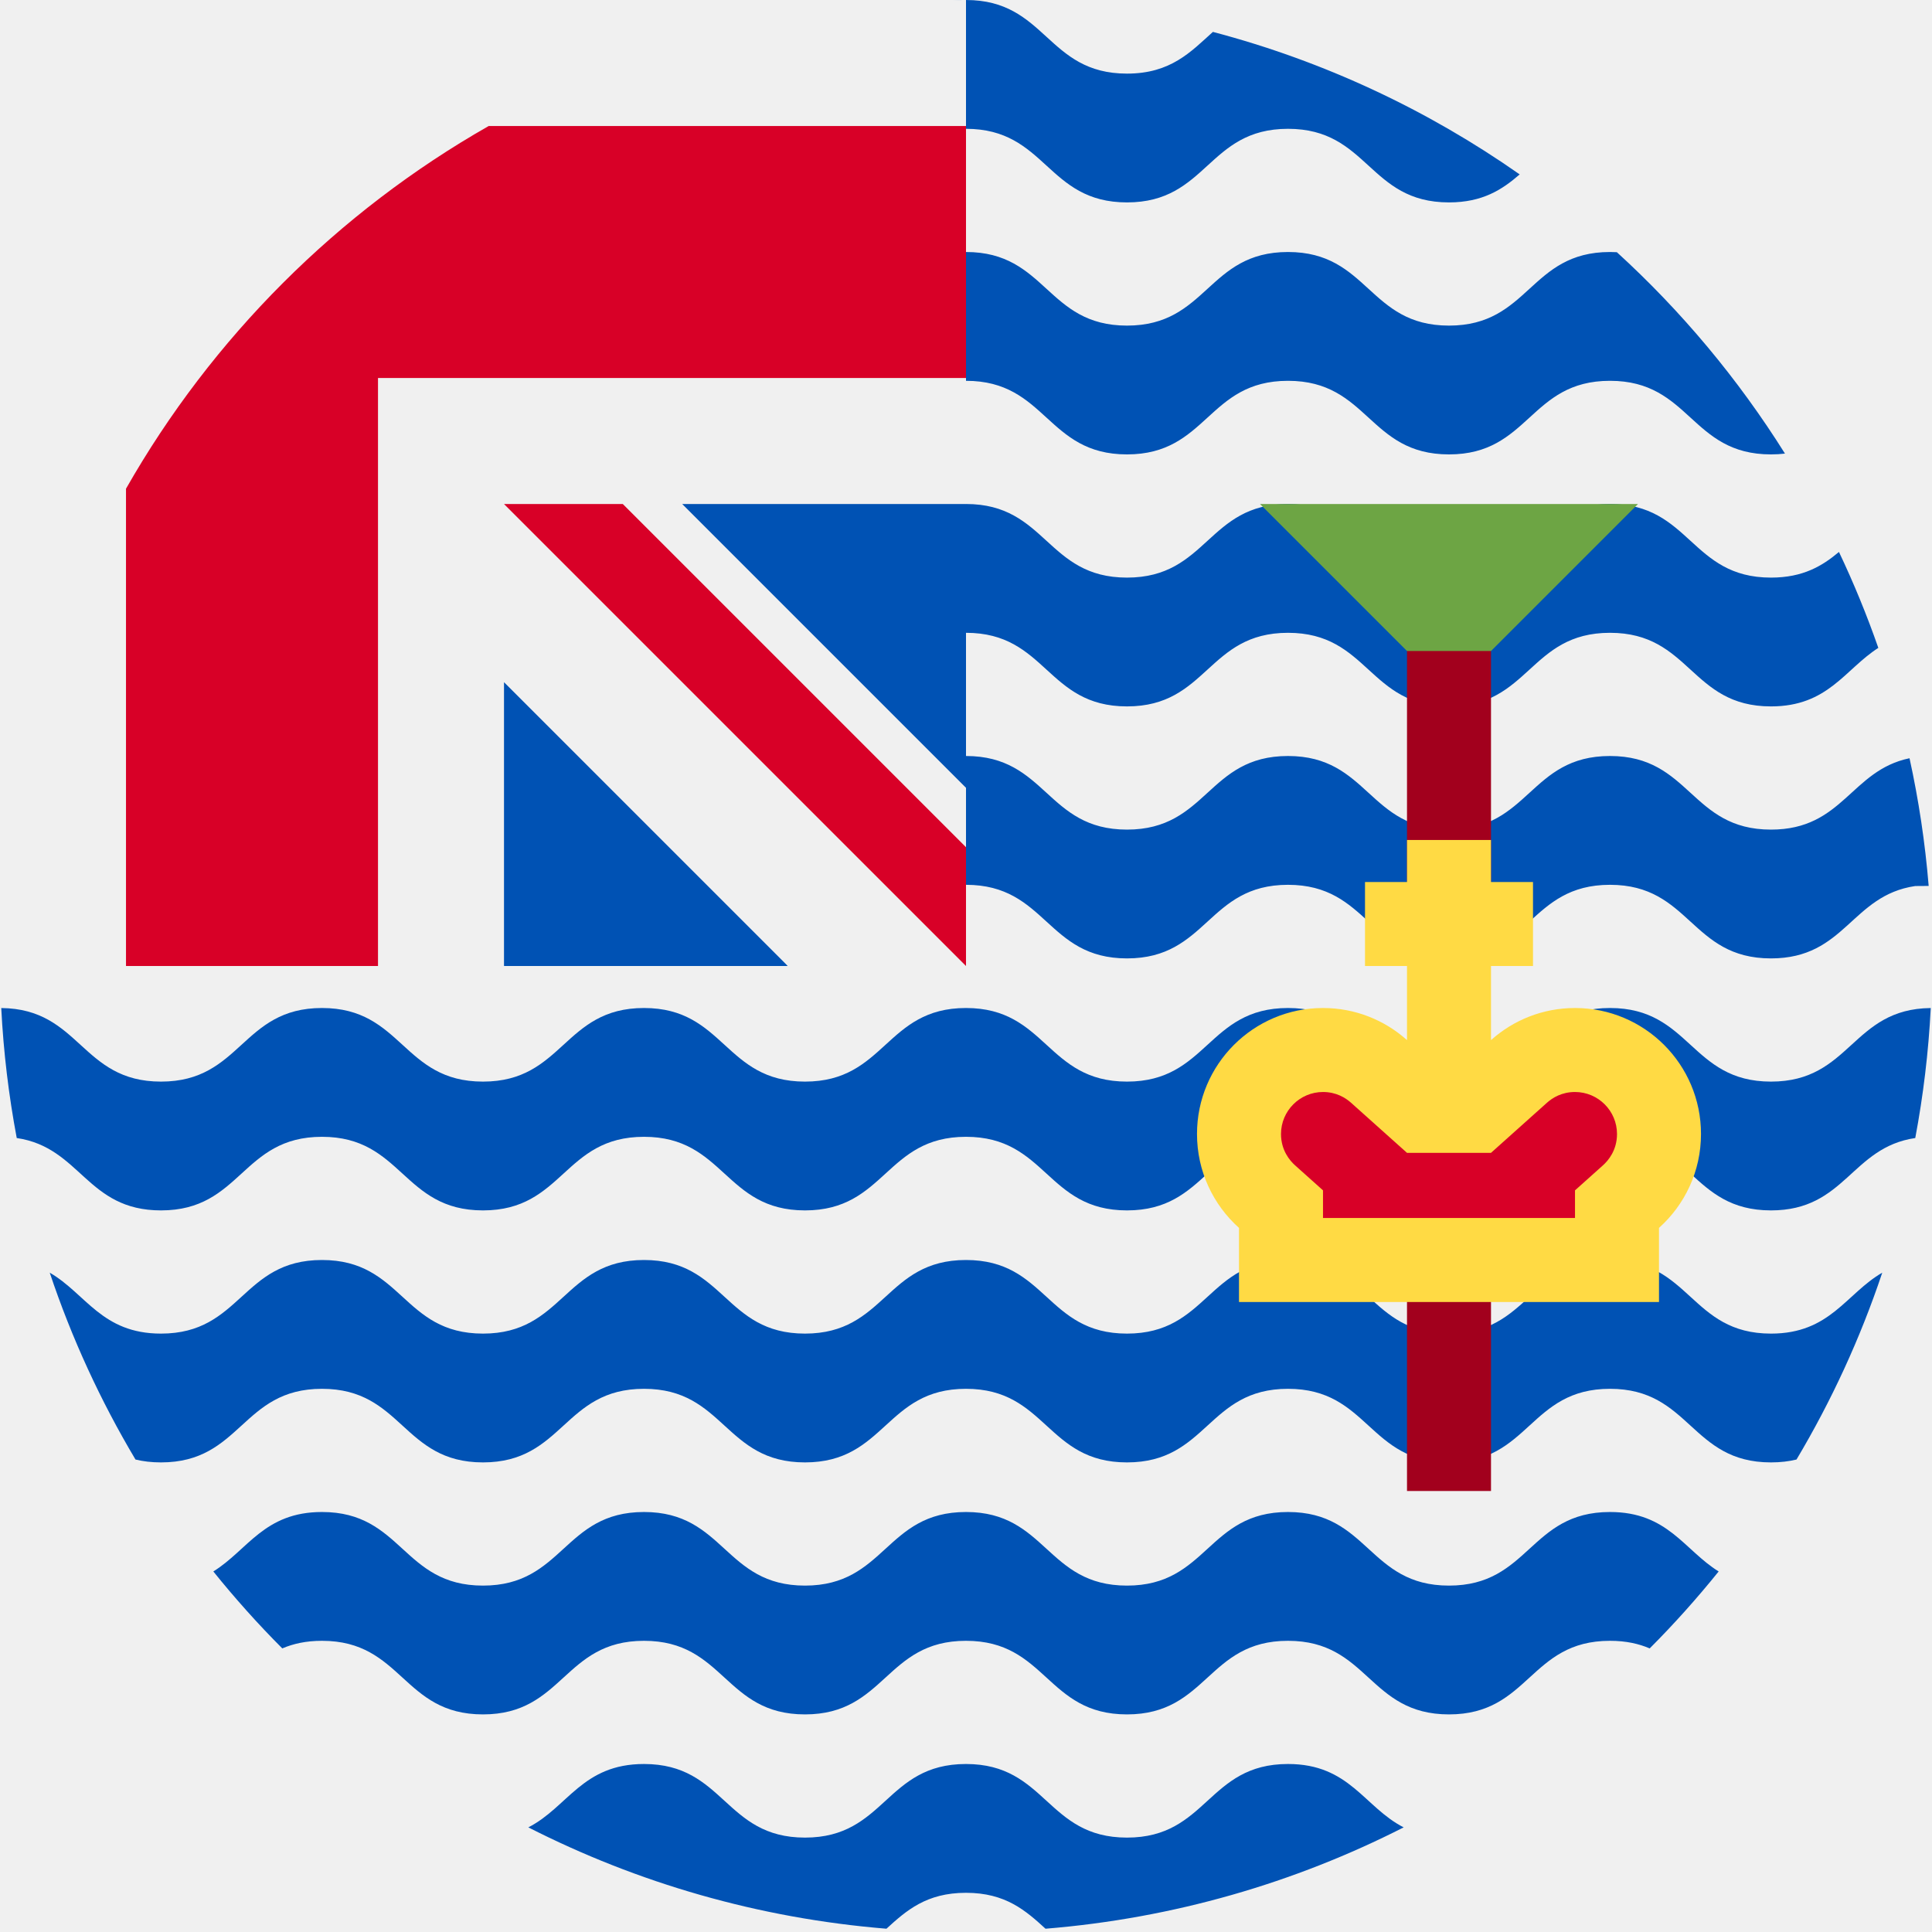
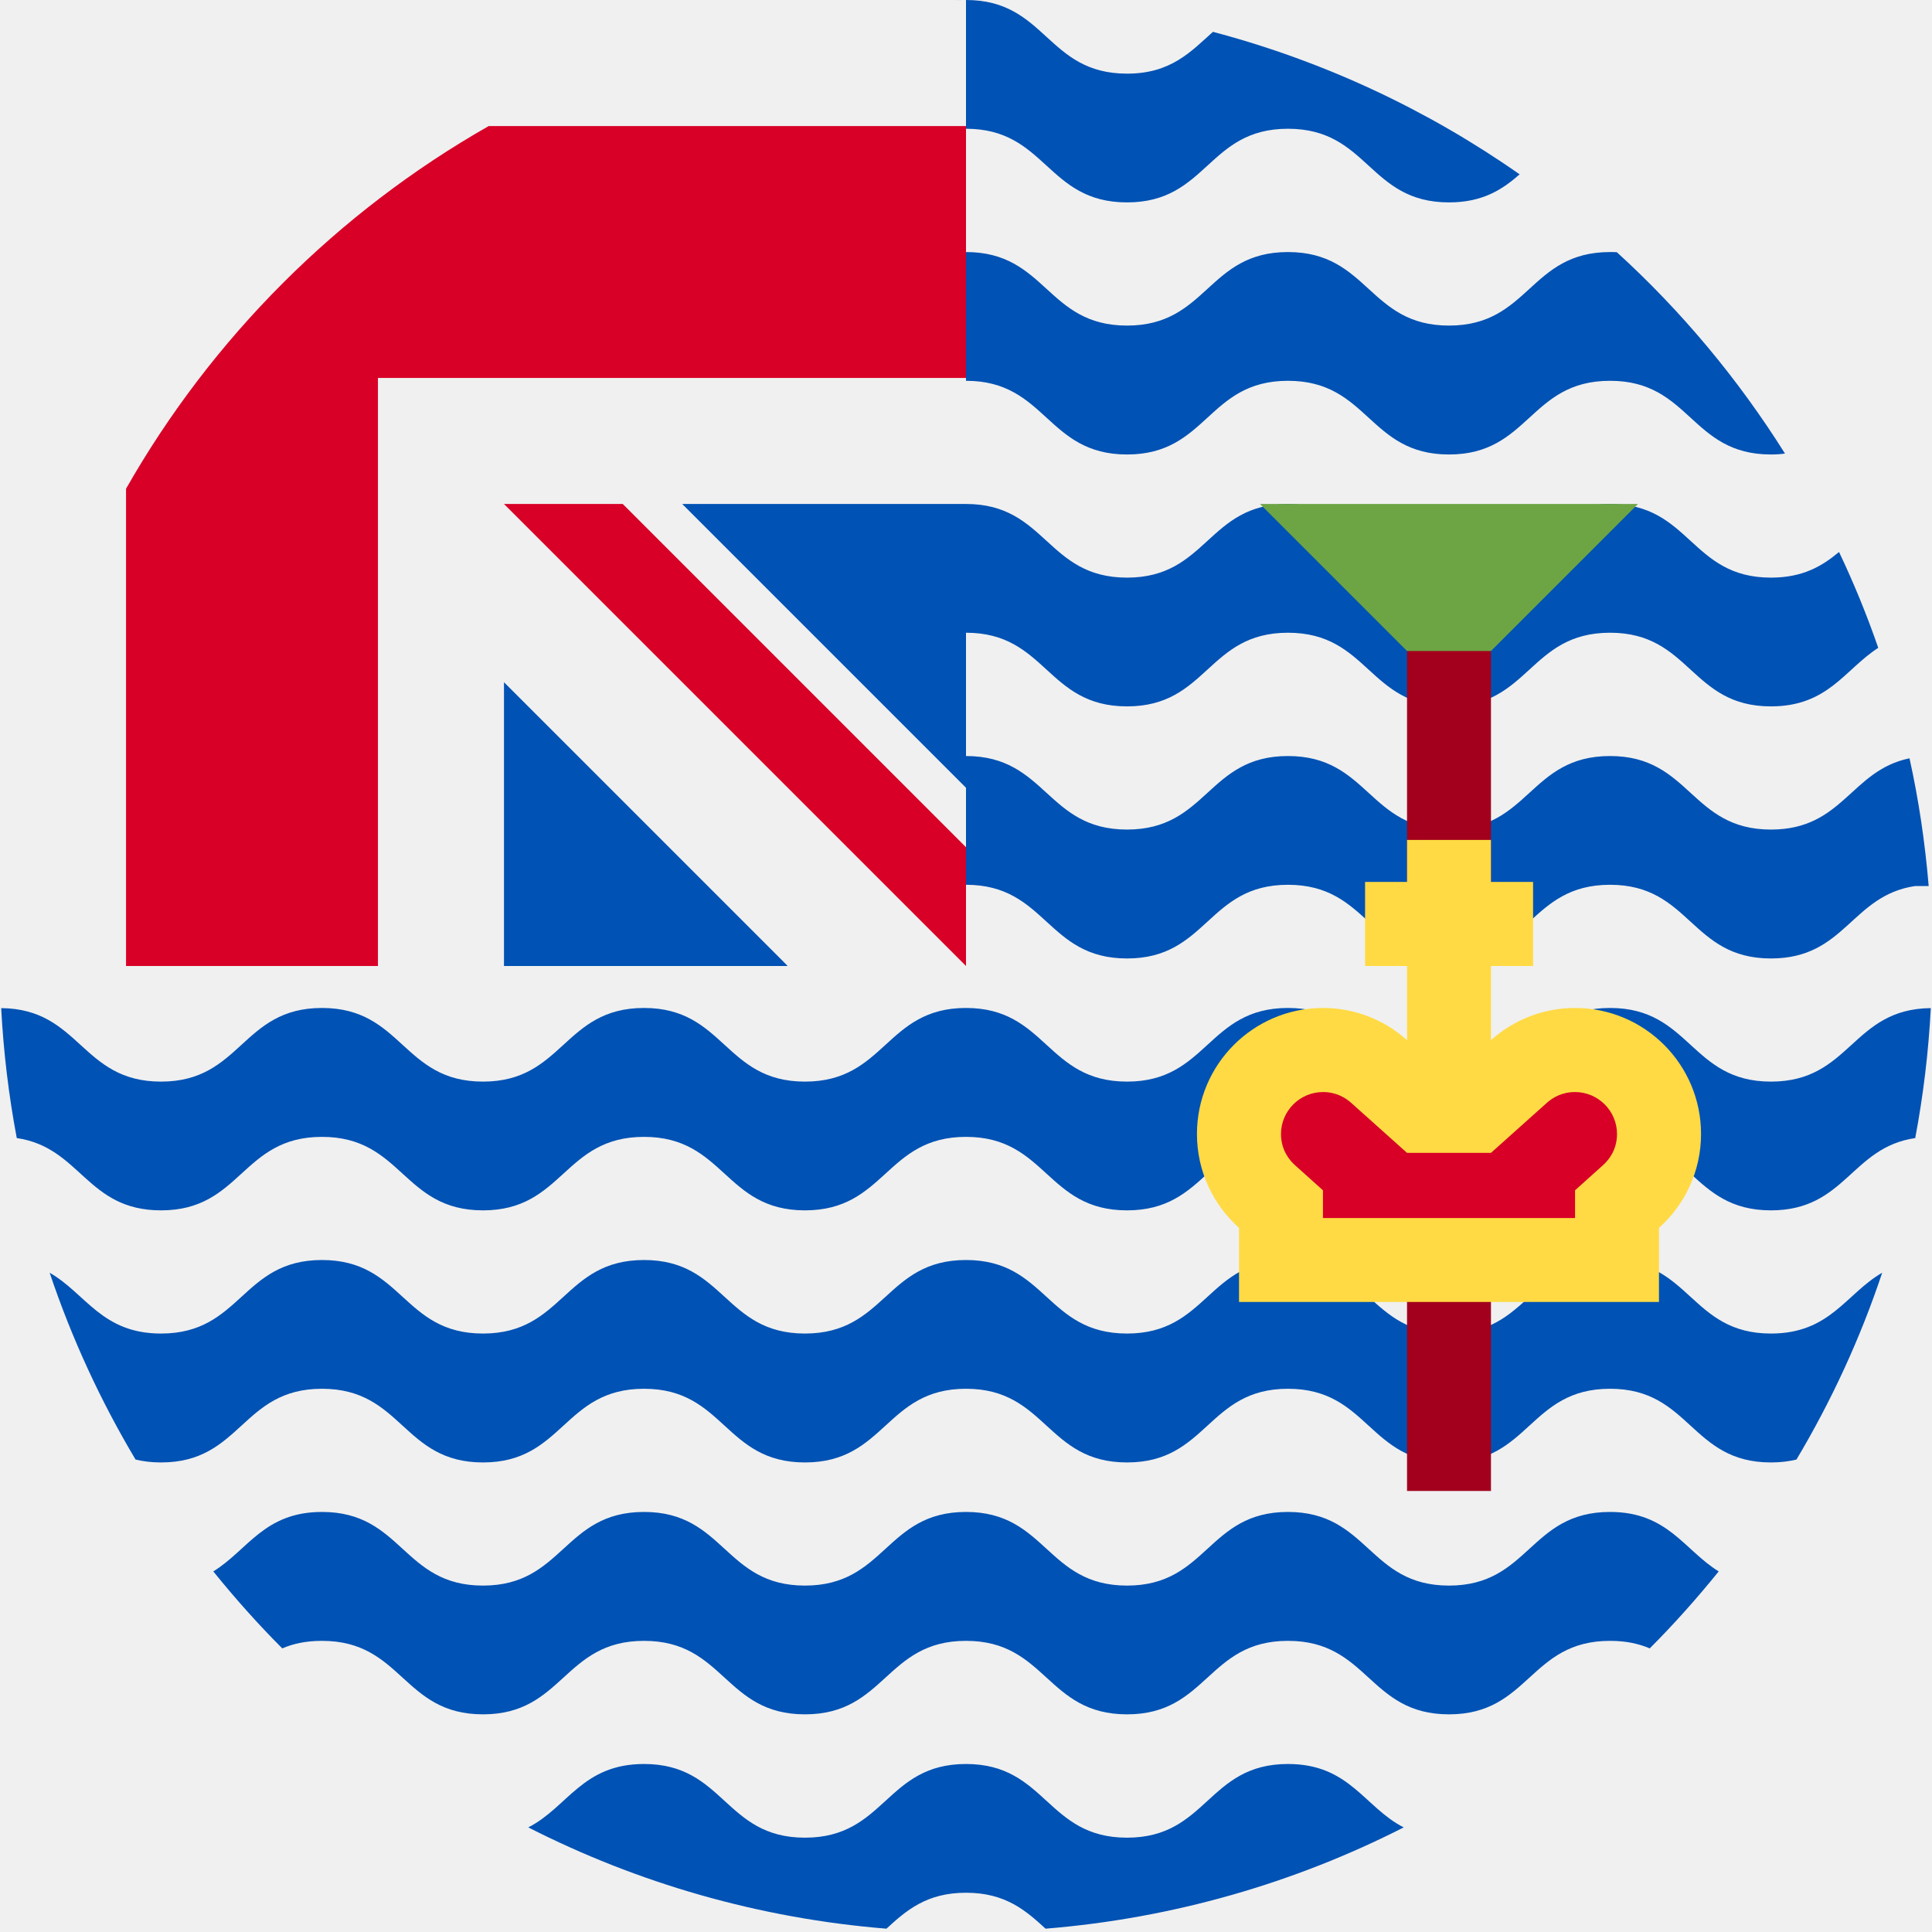
- <svg xmlns="http://www.w3.org/2000/svg" width="512" height="512" viewBox="0 0 512 512" fill="none">
-   <g clip-path="url(#clip0_105_1055)">
-     <path d="M256 512C397.385 512 512 397.385 512 256C512 114.615 397.385 0 256 0C114.615 0 0 114.615 0 256C0 397.385 114.615 512 256 512Z" fill="#F0F0F0" />
-     <path d="M469.33 286.637C447.997 286.637 447.997 267.131 426.663 267.131C405.33 267.131 405.33 286.637 383.998 286.637C362.666 286.637 362.665 267.131 341.333 267.131C320 267.131 320 286.637 298.666 286.637C277.332 286.637 277.331 267.131 255.996 267.131C234.663 267.131 234.663 286.637 213.331 286.637C192.001 286.637 192.001 267.131 170.668 267.131C149.333 267.131 149.333 286.637 127.998 286.637C106.663 286.637 106.663 267.131 85.328 267.131C63.998 267.131 63.998 286.637 42.665 286.637C21.447 286.637 21.324 267.346 0.333 267.14C0.924 278.849 2.322 290.346 4.436 301.589C21.44 304.086 22.929 320.769 42.667 320.769C64 320.769 64 301.265 85.33 301.265C106.665 301.265 106.665 320.769 128 320.769C149.335 320.769 149.335 301.265 170.67 301.265C192.003 301.265 192.003 320.769 213.333 320.769C234.666 320.769 234.666 301.265 255.998 301.265C277.333 301.265 277.333 320.769 298.668 320.769C320.003 320.769 320.003 301.265 341.335 301.265C362.668 301.265 362.668 320.769 384 320.769C405.333 320.769 405.333 301.265 426.665 301.265C448 301.265 448 320.769 469.332 320.769C489.071 320.769 490.56 304.087 507.565 301.589C509.68 290.345 511.076 278.85 511.67 267.14C490.674 267.347 490.549 286.637 469.33 286.637Z" fill="#0052B4" />
-     <path d="M426.663 333.913C405.33 333.913 405.33 353.419 383.998 353.419C362.666 353.419 362.665 333.913 341.333 333.913C320 333.913 320 353.419 298.666 353.419C277.331 353.419 277.331 333.913 255.996 333.913C234.663 333.913 234.663 353.419 213.331 353.419C192.001 353.419 192.001 333.913 170.668 333.913C149.333 333.913 149.333 353.419 127.998 353.419C106.663 353.419 106.663 333.913 85.328 333.913C63.998 333.913 63.998 353.419 42.665 353.419C26.95 353.419 22.801 342.841 13.178 337.269C19.006 354.688 26.661 371.267 35.906 386.791C37.908 387.274 40.134 387.552 42.664 387.552C63.997 387.552 63.997 368.048 85.327 368.048C106.662 368.048 106.662 387.552 127.997 387.552C149.332 387.552 149.332 368.048 170.667 368.048C192 368.048 192 387.552 213.33 387.552C234.663 387.552 234.663 368.048 255.995 368.048C277.33 368.048 277.33 387.552 298.665 387.552C320 387.552 320 368.048 341.332 368.048C362.665 368.048 362.665 387.552 383.997 387.552C405.329 387.552 405.33 368.048 426.662 368.048C447.997 368.048 447.997 387.552 469.329 387.552C471.861 387.552 474.089 387.274 476.092 386.79C485.338 371.267 492.992 354.688 498.819 337.27C489.196 342.842 485.046 353.42 469.329 353.42C447.998 353.419 447.998 333.913 426.663 333.913Z" fill="#0052B4" />
-     <path d="M506.044 200.941C490.45 204.178 488.462 219.854 469.33 219.854C447.997 219.854 447.997 200.348 426.663 200.348C405.33 200.348 405.33 219.854 383.998 219.854C362.666 219.854 362.665 200.348 341.333 200.348C320 200.348 320 219.854 298.666 219.854C277.332 219.854 277.331 200.348 255.996 200.348C244.469 200.348 239.169 206.042 233.368 211.278V245.411C239.169 240.176 244.468 234.483 255.996 234.483C277.331 234.483 277.331 253.987 298.666 253.987C320.001 253.987 320.001 234.483 341.333 234.483C362.666 234.483 362.666 253.987 383.998 253.987C405.33 253.987 405.331 234.483 426.663 234.483C447.998 234.483 447.998 253.987 469.33 253.987C489.069 253.987 490.558 237.305 507.563 234.807C508.653 234.807 509.871 234.796 511.118 234.781C510.173 223.268 508.463 211.972 506.044 200.941Z" fill="#0052B4" />
-     <path d="M487.344 146.274C482.923 149.987 477.813 153.071 469.331 153.071C447.998 153.071 447.998 133.565 426.664 133.565C405.331 133.565 405.331 153.071 383.999 153.071C362.667 153.071 362.666 133.565 341.334 133.565C320.001 133.565 320.001 153.071 298.667 153.071C277.333 153.071 277.332 133.565 255.997 133.565C244.47 133.565 239.17 139.259 233.369 144.495V178.628C239.17 173.393 244.469 167.7 255.997 167.7C277.332 167.7 277.332 187.204 298.667 187.204C320 187.204 320 167.7 341.333 167.7C362.666 167.7 362.666 187.204 383.998 187.204C405.33 187.204 405.33 167.7 426.663 167.7C447.998 167.7 447.998 187.204 469.33 187.204C484.467 187.204 488.876 177.399 497.776 171.697C494.743 163 491.26 154.515 487.344 146.274Z" fill="#0052B4" />
-     <path d="M428.485 66.835C427.893 66.803 427.29 66.783 426.663 66.783C405.33 66.783 405.33 86.289 383.998 86.289C362.665 86.289 362.665 66.783 341.333 66.783C320 66.783 320 86.289 298.665 86.289C277.33 86.289 277.33 66.783 255.995 66.783C244.468 66.783 239.168 72.477 233.367 77.713V111.846C239.168 106.611 244.467 100.918 255.995 100.918C277.33 100.918 277.33 120.422 298.665 120.422C320 120.422 320 100.918 341.332 100.918C362.665 100.918 362.665 120.422 383.997 120.422C405.329 120.422 405.33 100.918 426.662 100.918C447.997 100.918 447.997 120.422 469.329 120.422C470.643 120.422 471.87 120.344 473.032 120.205C460.641 100.441 445.637 82.484 428.485 66.835Z" fill="#0052B4" />
-     <path d="M321.432 8.454C315.576 13.722 310.284 19.508 298.665 19.508C277.33 19.508 277.33 0.004 255.996 0.002H255.992C244.96 0.003 239.634 5.22 234.11 10.259V44.393C239.633 39.354 244.961 34.136 255.996 34.136C277.331 34.136 277.331 53.64 298.666 53.64C320 53.64 320 34.136 341.333 34.136C362.666 34.136 362.666 53.64 383.998 53.64C392.949 53.64 398.141 50.204 402.733 46.218C378.397 29.163 350.959 16.237 321.432 8.454Z" fill="#0052B4" />
-     <path d="M298.665 486.984C277.33 486.984 277.33 467.478 255.995 467.478C234.662 467.478 234.662 486.984 213.33 486.984C192 486.984 192 467.478 170.667 467.478C154.326 467.478 150.493 478.912 140.013 484.27C168.913 498.984 200.98 508.363 234.92 511.13C240.169 506.334 245.501 501.612 255.995 501.612C266.492 501.612 271.824 506.334 277.074 511.131C311.015 508.365 343.084 498.985 371.985 484.271C361.503 478.914 357.671 467.477 341.332 467.477C320 467.478 320 486.984 298.665 486.984Z" fill="#0052B4" />
-     <path d="M383.998 420.202C362.665 420.202 362.665 400.696 341.333 400.696C320 400.696 320 420.202 298.666 420.202C277.331 420.202 277.331 400.696 255.996 400.696C234.663 400.696 234.663 420.202 213.331 420.202C192.001 420.202 192.001 400.696 170.668 400.696C149.333 400.696 149.333 420.202 127.998 420.202C106.663 420.202 106.663 400.696 85.328 400.696C69.987 400.696 65.679 410.786 56.534 416.451C62.266 423.569 68.36 430.383 74.809 436.843C77.698 435.609 81.088 434.83 85.327 434.83C106.662 434.83 106.662 454.334 127.997 454.334C149.332 454.334 149.332 434.83 170.667 434.83C192 434.83 192 454.334 213.33 454.334C234.663 454.334 234.663 434.83 255.995 434.83C277.33 434.83 277.33 454.334 298.665 454.334C320 454.334 320 434.83 341.332 434.83C362.664 434.83 362.665 454.334 383.997 454.334C405.329 454.334 405.33 434.83 426.662 434.83C430.906 434.83 434.296 435.609 437.187 436.845C443.637 430.384 449.731 423.57 455.463 416.452C446.317 410.788 442.009 400.697 426.663 400.697C405.33 400.696 405.33 420.202 383.998 420.202Z" fill="#0052B4" />
-     <path d="M255.315 256H256C256 255.77 256 255.546 256 255.315C255.772 255.544 255.544 255.772 255.315 256Z" fill="#F0F0F0" />
-     <path d="M256 133.565V208.778L166.957 122.435L256 133.565Z" fill="#0052B4" />
-     <path d="M133.566 256H208.776L133.565 155.826L122.435 233.739L133.566 256Z" fill="#0052B4" />
-     <path d="M256 133.565C256 88.52 256 59.005 256 0H255.957C114.592 0.024 0 114.629 0 256H133.566V180.789L208.776 256H255.316C255.544 255.772 255.772 255.544 256.001 255.315C256.001 238.068 256.001 222.679 256.001 208.778L180.788 133.565H256Z" fill="#F0F0F0" />
-     <path d="M129.515 33.391C89.476 56.19 56.19 89.476 33.391 129.515V256H100.174V100.176V100.174H256C256 79.111 256 59.045 256 33.391H129.515Z" fill="#D80027" />
-     <path d="M256 224.519L165.045 133.566H133.565V133.568L255.998 256H256C256 256 256 234.293 256 224.519Z" fill="#D80027" />
-     <path d="M333.913 133.565H434.087L384 183.652L333.913 133.565Z" fill="#6DA544" />
-     <path d="M372.87 172.522H395.131V233.739H372.87V172.522Z" fill="#A2001D" />
-     <path d="M372.87 333.913H395.131V395.13H372.87V333.913Z" fill="#A2001D" />
-     <path d="M450.783 300.522C450.783 282.081 435.833 267.131 417.392 267.131C408.838 267.131 401.04 270.351 395.131 275.64V256H406.261V233.739H395.131V222.609H372.87V233.739H361.74V256H372.87V275.64C366.961 270.351 359.163 267.131 350.609 267.131C332.168 267.131 317.218 282.081 317.218 300.522C317.218 310.409 321.519 319.289 328.348 325.404V345.044H439.652V325.404C446.482 319.289 450.783 310.409 450.783 300.522Z" fill="#FFDA44" />
-     <path d="M417.391 289.391C413.88 289.391 411.422 290.933 409.977 292.225L395.13 305.516H372.87L358.023 292.225C356.578 290.933 354.12 289.391 350.609 289.391C344.472 289.391 339.479 294.384 339.479 300.521C339.479 304.844 341.81 307.575 343.199 308.82L350.61 315.456V322.782H417.393V315.456L424.804 308.82C426.193 307.576 428.524 304.844 428.524 300.521C428.522 294.384 423.529 289.391 417.391 289.391Z" fill="#D80027" />
+ <svg xmlns="http://www.w3.org/2000/svg" width="50px" height="50px" viewBox="0 0 50 50" version="1.1">
+   <g id="surface1">
+     <path style=" stroke:none;fill-rule:nonzero;fill:rgb(94.118%,94.118%,94.118%);fill-opacity:1;" d="M 25 50 C 38.809 50 50 38.809 50 25 C 50 11.191 38.809 0 25 0 C 11.191 0 0 11.191 0 25 C 0 38.809 11.191 50 25 50 Z M 25 50 " />
+     <path style=" stroke:none;fill-rule:nonzero;fill:rgb(0%,32.157%,70.588%);fill-opacity:1;" d="M 45.832 27.992 C 43.75 27.992 43.75 26.086 41.668 26.086 C 39.582 26.086 39.582 27.992 37.5 27.992 C 35.418 27.992 35.418 26.086 33.332 26.086 C 31.25 26.086 31.25 27.992 29.168 27.992 C 27.082 27.992 27.082 26.086 25 26.086 C 22.918 26.086 22.918 27.992 20.832 27.992 C 18.75 27.992 18.75 26.086 16.668 26.086 C 14.582 26.086 14.582 27.992 12.5 27.992 C 10.418 27.992 10.418 26.086 8.332 26.086 C 6.25 26.086 6.25 27.992 4.168 27.992 C 2.094 27.992 2.082 26.109 0.031 26.09 C 0.09 27.23 0.227 28.355 0.434 29.453 C 2.094 29.695 2.238 31.324 4.168 31.324 C 6.25 31.324 6.25 29.422 8.332 29.422 C 10.418 29.422 10.418 31.324 12.5 31.324 C 14.582 31.324 14.582 29.422 16.668 29.422 C 18.75 29.422 18.75 31.324 20.832 31.324 C 22.918 31.324 22.918 29.422 25 29.422 C 27.082 29.422 27.082 31.324 29.168 31.324 C 31.25 31.324 31.25 29.422 33.332 29.422 C 35.418 29.422 35.418 31.324 37.5 31.324 C 39.582 31.324 39.582 29.422 41.668 29.422 C 43.75 29.422 43.75 31.324 45.832 31.324 C 47.762 31.324 47.906 29.695 49.566 29.453 C 49.773 28.355 49.91 27.23 49.969 26.09 C 47.918 26.109 47.906 27.992 45.832 27.992 Z M 45.832 27.992 " />
+     <path style=" stroke:none;fill-rule:nonzero;fill:rgb(0%,32.157%,70.588%);fill-opacity:1;" d="M 41.668 32.609 C 39.582 32.609 39.582 34.512 37.5 34.512 C 35.418 34.512 35.418 32.609 33.332 32.609 C 31.25 32.609 31.25 34.512 29.168 34.512 C 27.082 34.512 27.082 32.609 25 32.609 C 22.918 32.609 22.918 34.512 20.832 34.512 C 18.75 34.512 18.75 32.609 16.668 32.609 C 14.582 32.609 14.582 34.512 12.5 34.512 C 10.418 34.512 10.418 32.609 8.332 32.609 C 6.25 32.609 6.25 34.512 4.168 34.512 C 2.633 34.512 2.227 33.48 1.285 32.938 C 1.855 34.637 2.605 36.258 3.508 37.773 C 3.703 37.82 3.918 37.848 4.168 37.848 C 6.25 37.848 6.25 35.941 8.332 35.941 C 10.418 35.941 10.418 37.848 12.5 37.848 C 14.582 37.848 14.582 35.941 16.668 35.941 C 18.75 35.941 18.75 37.848 20.832 37.848 C 22.918 37.848 22.918 35.941 25 35.941 C 27.082 35.941 27.082 37.848 29.168 37.848 C 31.25 37.848 31.25 35.941 33.332 35.941 C 35.418 35.941 35.418 37.848 37.5 37.848 C 39.582 37.848 39.582 35.941 41.668 35.941 C 43.75 35.941 43.75 37.848 45.832 37.848 C 46.082 37.848 46.297 37.82 46.492 37.773 C 47.395 36.258 48.145 34.637 48.711 32.938 C 47.773 33.48 47.367 34.512 45.832 34.512 C 43.75 34.512 43.75 32.609 41.668 32.609 Z M 41.668 32.609 " />
+     <path style=" stroke:none;fill-rule:nonzero;fill:rgb(0%,32.157%,70.588%);fill-opacity:1;" d="M 49.418 19.625 C 47.895 19.938 47.703 21.469 45.832 21.469 C 43.75 21.469 43.75 19.566 41.668 19.566 C 39.582 19.566 39.582 21.469 37.5 21.469 C 35.418 21.469 35.418 19.566 33.332 19.566 C 31.25 19.566 31.25 21.469 29.168 21.469 C 27.082 21.469 27.082 19.566 25 19.566 C 23.875 19.566 23.355 20.121 22.789 20.633 L 22.789 23.965 C 23.355 23.453 23.875 22.898 25 22.898 C 27.082 22.898 27.082 24.805 29.168 24.805 C 31.25 24.805 31.25 22.898 33.332 22.898 C 35.418 22.898 35.418 24.805 37.5 24.805 C 39.582 24.805 39.582 22.898 41.668 22.898 C 43.75 22.898 43.75 24.805 45.832 24.805 C 47.762 24.805 47.906 23.176 49.566 22.93 C 49.672 22.93 49.793 22.93 49.914 22.93 C 49.82 21.805 49.656 20.699 49.418 19.625 Z M 49.418 19.625 " />
+     <path style=" stroke:none;fill-rule:nonzero;fill:rgb(0%,32.157%,70.588%);fill-opacity:1;" d="M 47.594 14.285 C 47.16 14.648 46.66 14.949 45.832 14.949 C 43.75 14.949 43.75 13.043 41.668 13.043 C 39.582 13.043 39.582 14.949 37.5 14.949 C 35.418 14.949 35.418 13.043 33.332 13.043 C 31.25 13.043 31.25 14.949 29.168 14.949 C 27.082 14.949 27.082 13.043 25 13.043 C 23.875 13.043 23.355 13.598 22.789 14.109 L 22.789 17.445 C 23.355 16.934 23.875 16.375 25 16.375 C 27.082 16.375 27.082 18.281 29.168 18.281 C 31.25 18.281 31.25 16.375 33.332 16.375 C 35.418 16.375 35.418 18.281 37.5 18.281 C 39.582 18.281 39.582 16.375 41.668 16.375 C 43.75 16.375 43.75 18.281 45.832 18.281 C 47.312 18.281 47.742 17.324 48.609 16.766 C 48.316 15.918 47.977 15.09 47.594 14.285 Z M 47.594 14.285 " />
+     <path style=" stroke:none;fill-rule:nonzero;fill:rgb(0%,32.157%,70.588%);fill-opacity:1;" d="M 41.844 6.527 C 41.785 6.523 41.727 6.523 41.668 6.523 C 39.582 6.523 39.582 8.426 37.5 8.426 C 35.418 8.426 35.418 6.523 33.332 6.523 C 31.25 6.523 31.25 8.426 29.168 8.426 C 27.082 8.426 27.082 6.523 25 6.523 C 23.875 6.523 23.355 7.078 22.789 7.59 L 22.789 10.922 C 23.355 10.41 23.875 9.855 25 9.855 C 27.082 9.855 27.082 11.762 29.168 11.762 C 31.25 11.762 31.25 9.855 33.332 9.855 C 35.418 9.855 35.418 11.762 37.5 11.762 C 39.582 11.762 39.582 9.855 41.668 9.855 C 43.75 9.855 43.75 11.762 45.832 11.762 C 45.961 11.762 46.082 11.754 46.195 11.738 C 44.984 9.809 43.52 8.055 41.844 6.527 Z M 41.844 6.527 " />
+     <path style=" stroke:none;fill-rule:nonzero;fill:rgb(0%,32.157%,70.588%);fill-opacity:1;" d="M 31.391 0.824 C 30.816 1.34 30.301 1.906 29.168 1.906 C 27.082 1.906 27.082 0 25 0 C 23.922 0 23.402 0.508 22.863 1 L 22.863 4.336 C 23.402 3.844 23.922 3.332 25 3.332 C 27.082 3.332 27.082 5.238 29.168 5.238 C 31.25 5.238 31.25 3.332 33.332 3.332 C 35.418 3.332 35.418 5.238 37.5 5.238 C 38.375 5.238 38.883 4.902 39.328 4.512 C 36.953 2.848 34.273 1.586 31.391 0.824 Z M 31.391 0.824 " />
+     <path style=" stroke:none;fill-rule:nonzero;fill:rgb(0%,32.157%,70.588%);fill-opacity:1;" d="M 29.168 47.559 C 27.082 47.559 27.082 45.652 25 45.652 C 22.918 45.652 22.918 47.559 20.832 47.559 C 18.75 47.559 18.75 45.652 16.668 45.652 C 15.07 45.652 14.695 46.77 13.672 47.293 C 16.496 48.73 19.625 49.645 22.941 49.914 C 23.453 49.445 23.977 48.984 25 48.984 C 26.023 48.984 26.547 49.445 27.059 49.914 C 30.371 49.645 33.504 48.73 36.328 47.293 C 35.305 46.77 34.93 45.652 33.332 45.652 C 31.25 45.652 31.25 47.559 29.168 47.559 Z M 29.168 47.559 " />
+     <path style=" stroke:none;fill-rule:nonzero;fill:rgb(0%,32.157%,70.588%);fill-opacity:1;" d="M 37.5 41.035 C 35.418 41.035 35.418 39.129 33.332 39.129 C 31.25 39.129 31.25 41.035 29.168 41.035 C 27.082 41.035 27.082 39.129 25 39.129 C 22.918 39.129 22.918 41.035 20.832 41.035 C 18.75 41.035 18.75 39.129 16.668 39.129 C 14.582 39.129 14.582 41.035 12.5 41.035 C 10.418 41.035 10.418 39.129 8.332 39.129 C 6.836 39.129 6.414 40.117 5.52 40.668 C 6.082 41.363 6.676 42.031 7.305 42.66 C 7.586 42.539 7.918 42.465 8.332 42.465 C 10.418 42.465 10.418 44.367 12.5 44.367 C 14.582 44.367 14.582 42.465 16.668 42.465 C 18.75 42.465 18.75 44.367 20.832 44.367 C 22.918 44.367 22.918 42.465 25 42.465 C 27.082 42.465 27.082 44.367 29.168 44.367 C 31.25 44.367 31.25 42.465 33.332 42.465 C 35.418 42.465 35.418 44.367 37.5 44.367 C 39.582 44.367 39.582 42.465 41.668 42.465 C 42.082 42.465 42.41 42.539 42.695 42.66 C 43.324 42.031 43.918 41.363 44.48 40.668 C 43.586 40.117 43.164 39.129 41.668 39.129 C 39.582 39.129 39.582 41.035 37.5 41.035 Z M 37.5 41.035 " />
+     <path style=" stroke:none;fill-rule:nonzero;fill:rgb(94.118%,94.118%,94.118%);fill-opacity:1;" d="M 24.934 25 L 25 25 C 25 24.977 25 24.957 25 24.934 C 24.977 24.957 24.957 24.977 24.934 25 Z M 24.934 25 " />
+     <path style=" stroke:none;fill-rule:nonzero;fill:rgb(0%,32.157%,70.588%);fill-opacity:1;" d="M 25 13.043 L 25 20.387 L 16.305 11.957 Z M 25 13.043 " />
+     <path style=" stroke:none;fill-rule:nonzero;fill:rgb(0%,32.157%,70.588%);fill-opacity:1;" d="M 13.043 25 L 20.387 25 L 13.043 15.219 L 11.957 22.824 Z M 13.043 25 " />
+     <path style=" stroke:none;fill-rule:nonzero;fill:rgb(94.118%,94.118%,94.118%);fill-opacity:1;" d="M 25 13.043 C 25 8.645 25 5.762 25 0 L 24.996 0 C 11.191 0.004 0 11.195 0 25 L 13.043 25 L 13.043 17.656 L 20.387 25 L 24.934 25 C 24.957 24.977 24.977 24.957 25 24.934 C 25 23.25 25 21.746 25 20.387 L 17.656 13.043 Z M 25 13.043 " />
+     <path style=" stroke:none;fill-rule:nonzero;fill:rgb(84.706%,0%,15.294%);fill-opacity:1;" d="M 12.648 3.262 C 8.738 5.488 5.488 8.738 3.262 12.648 L 3.262 25 L 9.781 25 L 9.781 9.781 L 25 9.781 C 25 7.727 25 5.766 25 3.262 Z M 12.648 3.262 " />
+     <path style=" stroke:none;fill-rule:nonzero;fill:rgb(84.706%,0%,15.294%);fill-opacity:1;" d="M 25 21.926 L 16.117 13.043 L 13.043 13.043 L 25 25 C 25 25 25 22.879 25 21.926 Z M 25 21.926 " />
+     <path style=" stroke:none;fill-rule:nonzero;fill:rgb(42.745%,64.706%,26.667%);fill-opacity:1;" d="M 32.609 13.043 L 42.391 13.043 L 37.5 17.934 Z M 32.609 13.043 " />
+     <path style=" stroke:none;fill-rule:nonzero;fill:rgb(63.529%,0%,11.373%);fill-opacity:1;" d="M 36.414 16.848 L 38.586 16.848 L 38.586 22.824 L 36.414 22.824 Z M 36.414 16.848 " />
+     <path style=" stroke:none;fill-rule:nonzero;fill:rgb(63.529%,0%,11.373%);fill-opacity:1;" d="M 36.414 32.609 L 38.586 32.609 L 38.586 38.586 L 36.414 38.586 Z M 36.414 32.609 " />
+     <path style=" stroke:none;fill-rule:nonzero;fill:rgb(100%,85.49%,26.667%);fill-opacity:1;" d="M 44.023 29.348 C 44.023 27.547 42.562 26.086 40.762 26.086 C 39.926 26.086 39.164 26.402 38.586 26.918 L 38.586 25 L 39.676 25 L 39.676 22.824 L 38.586 22.824 L 38.586 21.738 L 36.414 21.738 L 36.414 22.824 L 35.328 22.824 L 35.328 25 L 36.414 25 L 36.414 26.918 C 35.836 26.402 35.074 26.086 34.238 26.086 C 32.438 26.086 30.977 27.547 30.977 29.348 C 30.977 30.312 31.398 31.18 32.066 31.777 L 32.066 33.695 L 42.934 33.695 L 42.934 31.777 C 43.602 31.18 44.023 30.312 44.023 29.348 Z M 44.023 29.348 " />
+     <path style=" stroke:none;fill-rule:nonzero;fill:rgb(84.706%,0%,15.294%);fill-opacity:1;" d="M 40.762 28.262 C 40.418 28.262 40.18 28.41 40.035 28.539 L 38.586 29.836 L 36.414 29.836 L 34.965 28.539 C 34.82 28.41 34.582 28.262 34.238 28.262 C 33.641 28.262 33.152 28.75 33.152 29.348 C 33.152 29.77 33.379 30.035 33.516 30.156 L 34.238 30.805 L 34.238 31.523 L 40.762 31.523 L 40.762 30.805 L 41.484 30.156 C 41.621 30.035 41.848 29.77 41.848 29.348 C 41.848 28.75 41.359 28.262 40.762 28.262 Z M 40.762 28.262 " />
  </g>
-   <defs>
-     <clipPath id="clip0_105_1055">
-       <rect width="512" height="512" fill="white" />
-     </clipPath>
-   </defs>
</svg>
